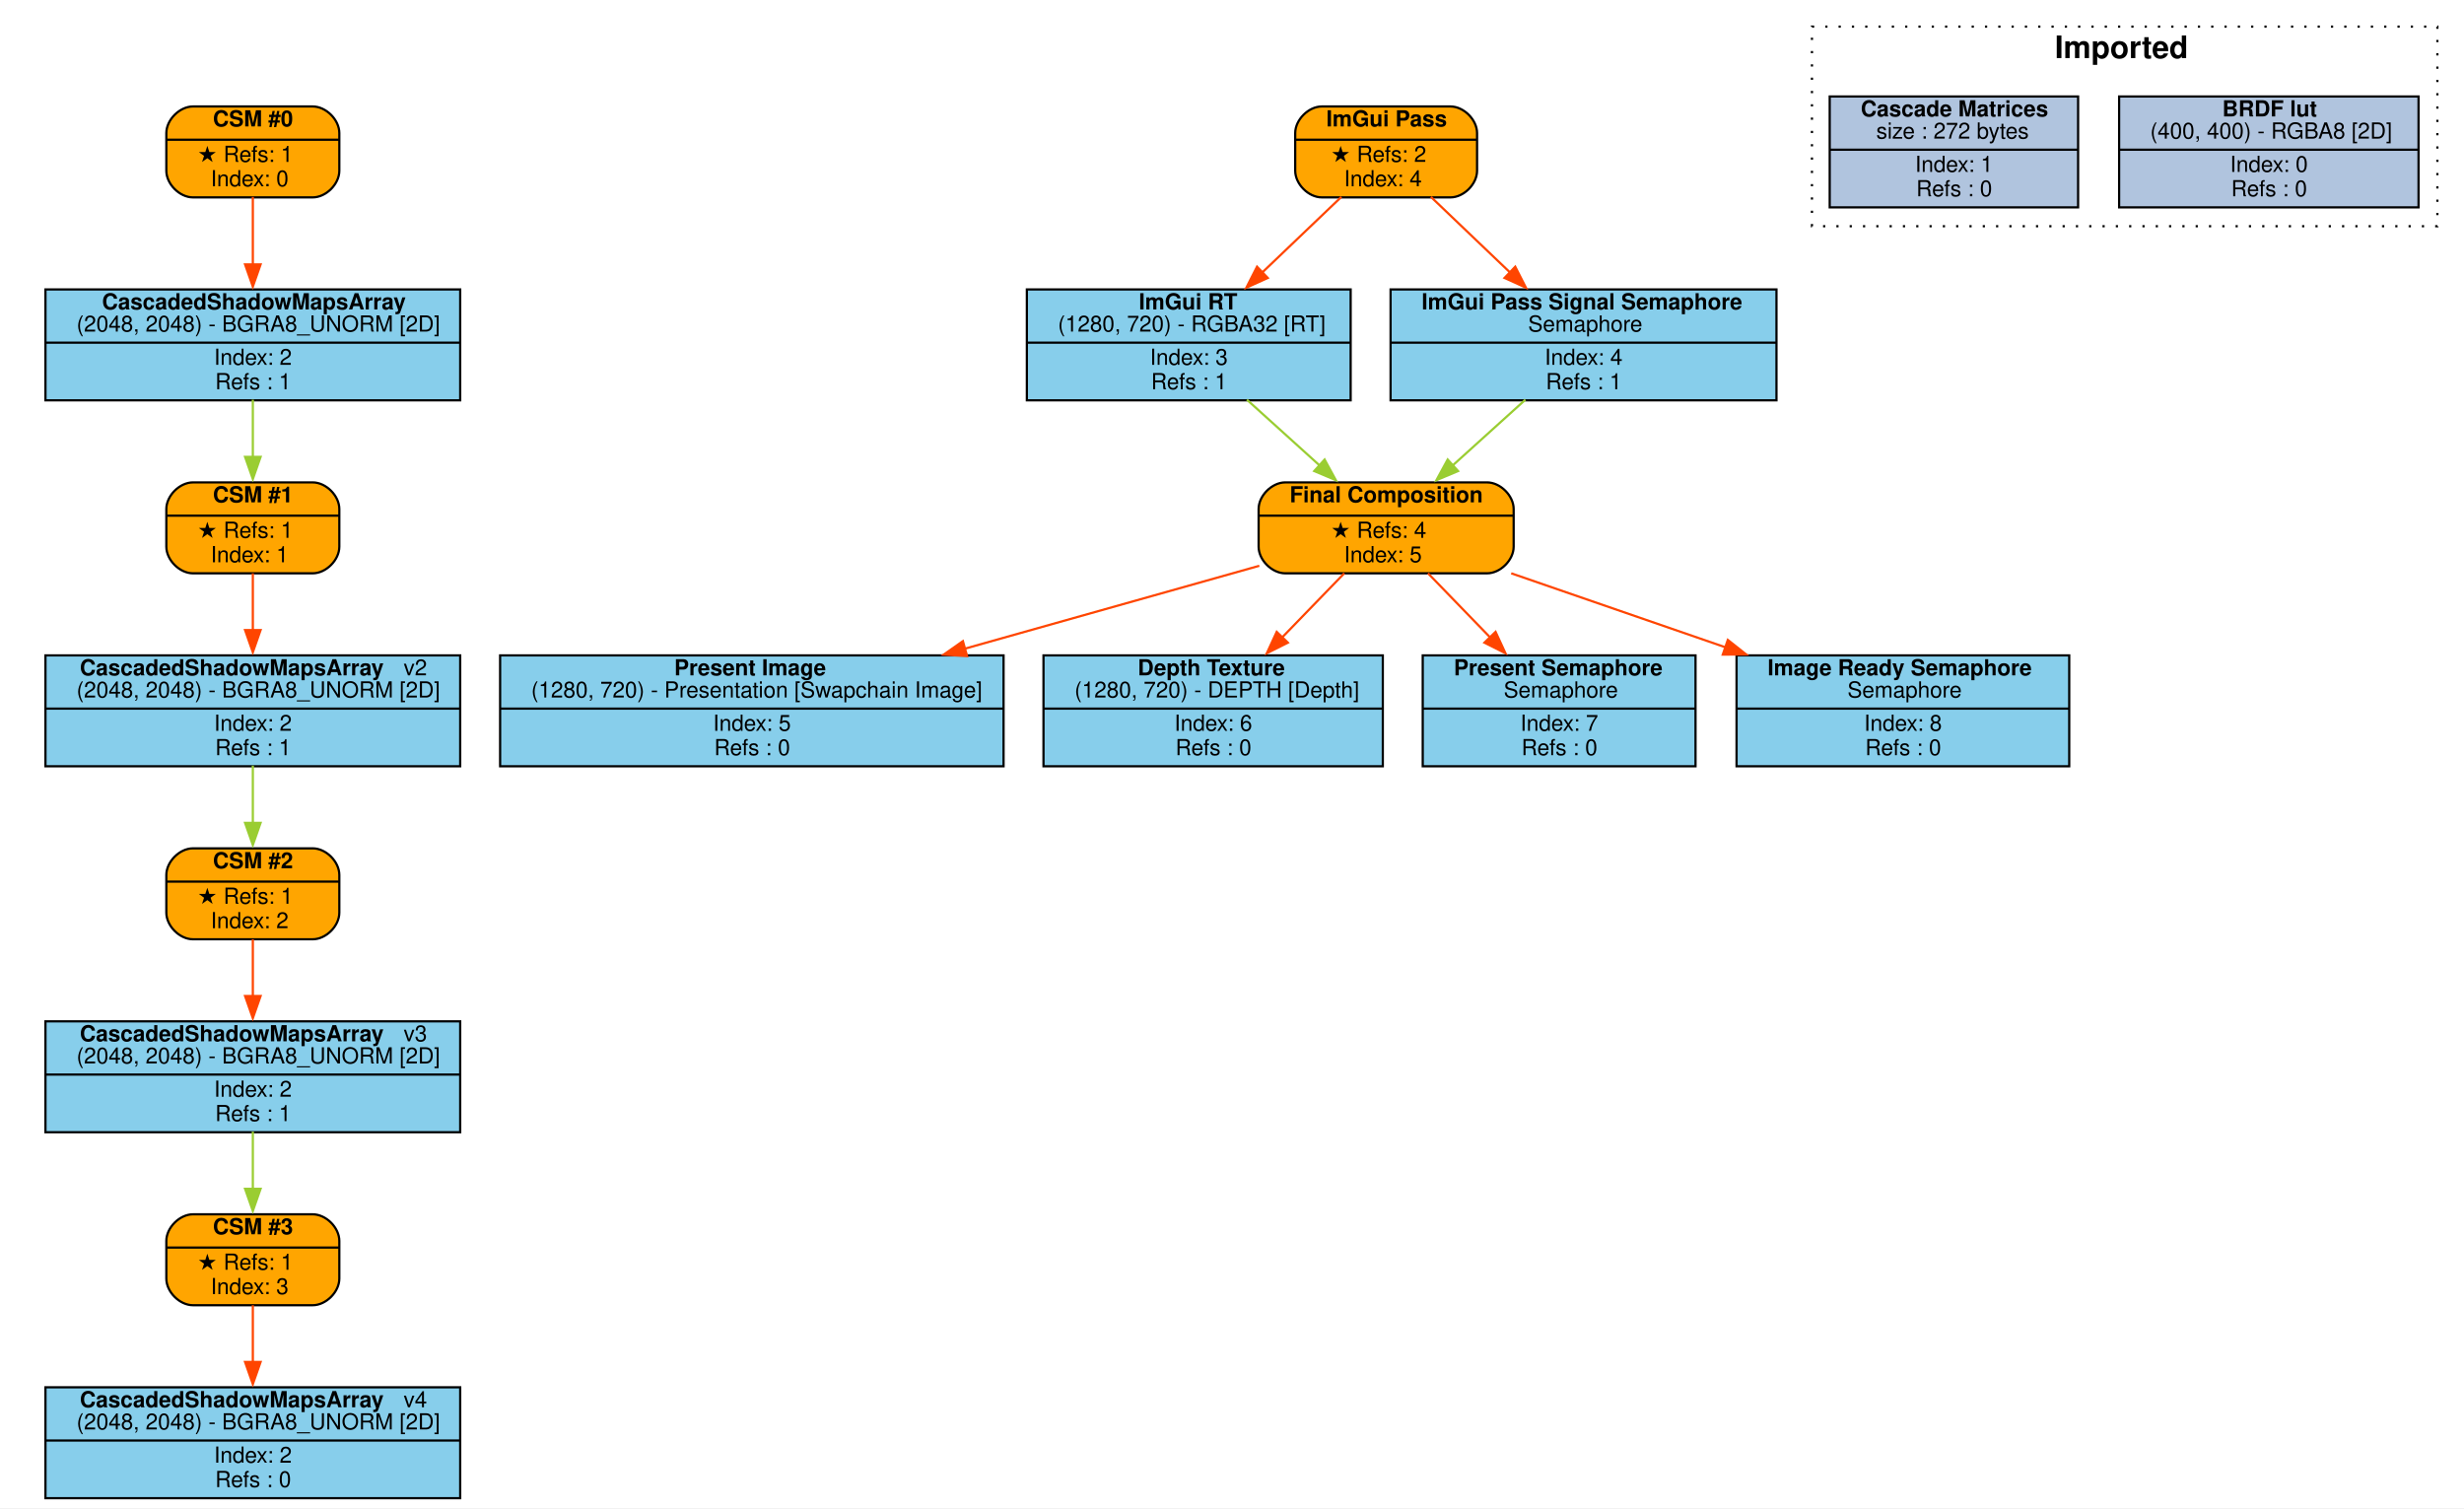
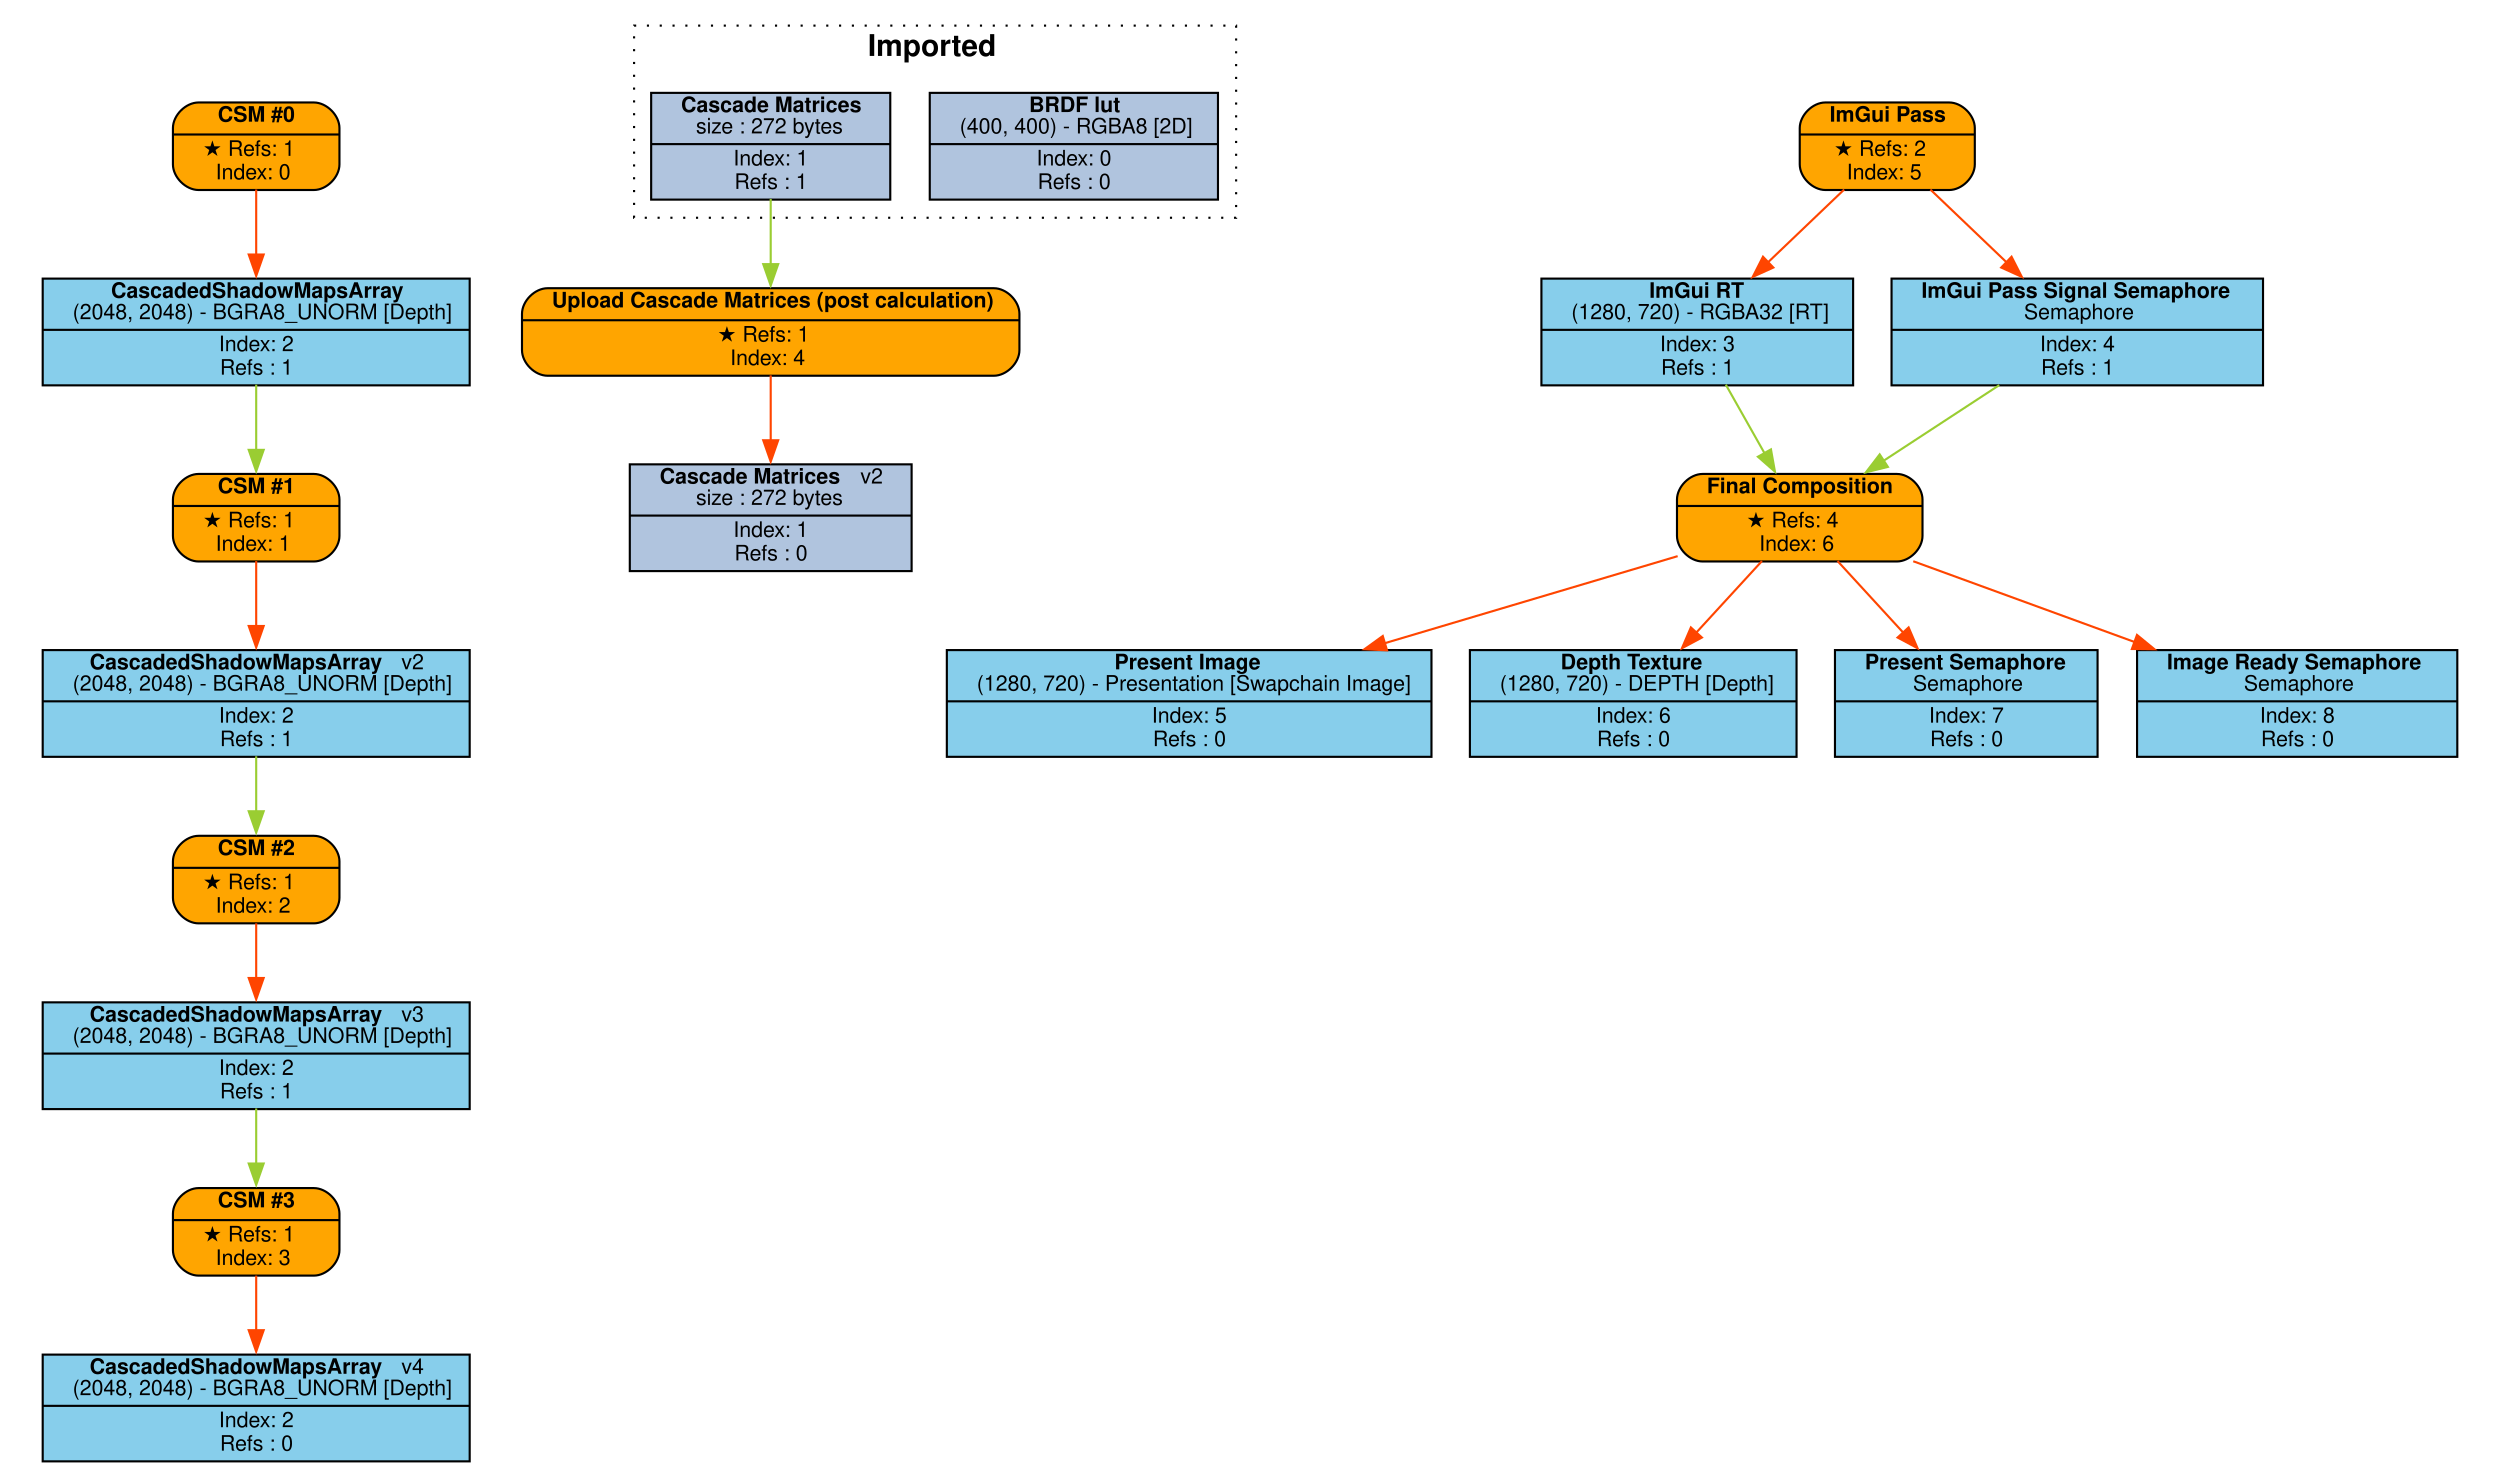
- <svg xmlns="http://www.w3.org/2000/svg" width="1111pt" height="680pt" viewBox="0.00 0.00 1111.00 680.00">
-   <g id="graph0" class="graph" transform="scale(1 1) rotate(0) translate(4 676)">
-     <polygon fill="white" stroke="none" points="-4,4 -4,-676 1107,-676 1107,4 -4,4" />
-     <g id="clust19" class="cluster">
- </g>
-     <g id="clust20" class="cluster">
- </g>
+ <svg xmlns="http://www.w3.org/2000/svg" width="1171pt" height="689pt" viewBox="0.00 0.00 1171.00 689.00">
+   <g id="graph0" class="graph" transform="scale(1 1) rotate(0) translate(4 685)">
+     <polygon fill="white" stroke="none" points="-4,4 -4,-685 1167,-685 1167,4 -4,4" />
    <g id="clust21" class="cluster">
</g>
    <g id="clust22" class="cluster">
</g>
+     <g id="clust27" class="cluster">
+ </g>
+     <g id="clust26" class="cluster">
+ </g>
    <g id="clust23" class="cluster">
</g>
+     <g id="clust25" class="cluster">
+ </g>
    <g id="clust24" class="cluster">
</g>
-     <g id="clust25" class="cluster">
-       <polygon fill="none" stroke="black" stroke-dasharray="1,5" points="813,-574 813,-664 1095,-664 1095,-574 813,-574" />
-       <text text-anchor="start" x="918.5" y="-649.8" font-family="Helvetica,sans-Serif" font-size="14.00"> </text>
-       <text text-anchor="start" x="922.5" y="-649.8" font-family="Helvetica,sans-Serif" font-weight="bold" font-size="14.00">Imported</text>
-       <text text-anchor="start" x="985.5" y="-649.8" font-family="Helvetica,sans-Serif" font-size="14.00"> </text>
+     <g id="clust28" class="cluster">
+       <polygon fill="none" stroke="black" stroke-dasharray="1,5" points="293,-583 293,-673 575,-673 575,-583 293,-583" />
+       <text text-anchor="start" x="398.5" y="-658.8" font-family="Helvetica,sans-Serif" font-size="14.00"> </text>
+       <text text-anchor="start" x="402.5" y="-658.8" font-family="Helvetica,sans-Serif" font-weight="bold" font-size="14.00">Imported</text>
+       <text text-anchor="start" x="465.5" y="-658.8" font-family="Helvetica,sans-Serif" font-size="14.00"> </text>
    </g>
    <g id="node1" class="node">
-       <path fill="orange" stroke="black" d="M83,-587C83,-587 137,-587 137,-587 143,-587 149,-593 149,-599 149,-599 149,-616 149,-616 149,-622 143,-628 137,-628 137,-628 83,-628 83,-628 77,-628 71,-622 71,-616 71,-616 71,-599 71,-599 71,-593 77,-587 83,-587" />
-       <text text-anchor="start" x="92" y="-619" font-family="Helvetica,sans-Serif" font-weight="bold" font-size="10.00">CSM #0</text>
-       <polyline fill="none" stroke="black" points="71,-613 149,-613" />
-       <text text-anchor="start" x="85" y="-603" font-family="Helvetica,sans-Serif" font-size="10.00">★ Refs: 1</text>
-       <text text-anchor="start" x="91" y="-592" font-family="Helvetica,sans-Serif" font-size="10.00"> Index: 0</text>
+       <path fill="orange" stroke="black" d="M89,-596C89,-596 143,-596 143,-596 149,-596 155,-602 155,-608 155,-608 155,-625 155,-625 155,-631 149,-637 143,-637 143,-637 89,-637 89,-637 83,-637 77,-631 77,-625 77,-625 77,-608 77,-608 77,-602 83,-596 89,-596" />
+       <text text-anchor="start" x="98" y="-628" font-family="Helvetica,sans-Serif" font-weight="bold" font-size="10.00">CSM #0</text>
+       <polyline fill="none" stroke="black" points="77,-622 155,-622" />
+       <text text-anchor="start" x="91" y="-612" font-family="Helvetica,sans-Serif" font-size="10.00">★ Refs: 1</text>
+       <text text-anchor="start" x="97" y="-601" font-family="Helvetica,sans-Serif" font-size="10.00"> Index: 0</text>
+     </g>
+     <g id="node10" class="node">
+       <polygon fill="skyblue" stroke="black" points="16,-504.5 16,-554.5 216,-554.5 216,-504.5 16,-504.5" />
+       <text text-anchor="start" x="48" y="-545.5" font-family="Helvetica,sans-Serif" font-weight="bold" font-size="10.00">CascadedShadowMapsArray</text>
+       <text text-anchor="start" x="30" y="-535.5" font-family="Helvetica,sans-Serif" font-size="10.00">(2048, 2048) - BGRA8_UNORM [Depth]</text>
+       <polyline fill="none" stroke="black" points="16,-530.5 216,-530.5" />
+       <text text-anchor="start" x="98.5" y="-520.5" font-family="Helvetica,sans-Serif" font-size="10.00">Index: 2</text>
+       <text text-anchor="start" x="99" y="-509.5" font-family="Helvetica,sans-Serif" font-size="10.00">Refs : 1</text>
+     </g>
+     <g id="edge1" class="edge">
+       <path fill="none" stroke="orangered" d="M116,-596.21C116,-587.17 116,-576.11 116,-565.66" />
+       <polygon fill="orangered" stroke="orangered" points="119.5,-565.78 116,-555.78 112.5,-565.78 119.5,-565.78" />
+     </g>
+     <g id="node2" class="node">
+       <path fill="orange" stroke="black" d="M89,-422C89,-422 143,-422 143,-422 149,-422 155,-428 155,-434 155,-434 155,-451 155,-451 155,-457 149,-463 143,-463 143,-463 89,-463 89,-463 83,-463 77,-457 77,-451 77,-451 77,-434 77,-434 77,-428 83,-422 89,-422" />
+       <text text-anchor="start" x="98" y="-454" font-family="Helvetica,sans-Serif" font-weight="bold" font-size="10.00">CSM #1</text>
+       <polyline fill="none" stroke="black" points="77,-448 155,-448" />
+       <text text-anchor="start" x="91" y="-438" font-family="Helvetica,sans-Serif" font-size="10.00">★ Refs: 1</text>
+       <text text-anchor="start" x="97" y="-427" font-family="Helvetica,sans-Serif" font-size="10.00"> Index: 1</text>
+     </g>
+     <g id="node11" class="node">
+       <polygon fill="skyblue" stroke="black" points="16,-330.5 16,-380.5 216,-380.5 216,-330.5 16,-330.5" />
+       <text text-anchor="start" x="38" y="-371.5" font-family="Helvetica,sans-Serif" font-weight="bold" font-size="10.00">CascadedShadowMapsArray</text>
+       <text text-anchor="start" x="174" y="-371.5" font-family="Helvetica,sans-Serif" font-size="10.00">   </text>
+       <text text-anchor="start" x="184" y="-371.5" font-family="Helvetica,sans-Serif" font-size="10.00">v2</text>
+       <text text-anchor="start" x="30" y="-361.5" font-family="Helvetica,sans-Serif" font-size="10.00">(2048, 2048) - BGRA8_UNORM [Depth]</text>
+       <polyline fill="none" stroke="black" points="16,-356.5 216,-356.5" />
+       <text text-anchor="start" x="98.5" y="-346.5" font-family="Helvetica,sans-Serif" font-size="10.00">Index: 2</text>
+       <text text-anchor="start" x="99" y="-335.5" font-family="Helvetica,sans-Serif" font-size="10.00">Refs : 1</text>
+     </g>
+     <g id="edge2" class="edge">
+       <path fill="none" stroke="orangered" d="M116,-422.21C116,-413.17 116,-402.11 116,-391.66" />
+       <polygon fill="orangered" stroke="orangered" points="119.5,-391.78 116,-381.78 112.5,-391.78 119.5,-391.78" />
+     </g>
+     <g id="node3" class="node">
+       <path fill="orange" stroke="black" d="M89,-252.5C89,-252.5 143,-252.5 143,-252.5 149,-252.5 155,-258.5 155,-264.5 155,-264.5 155,-281.5 155,-281.5 155,-287.5 149,-293.5 143,-293.5 143,-293.5 89,-293.5 89,-293.5 83,-293.5 77,-287.5 77,-281.5 77,-281.5 77,-264.5 77,-264.5 77,-258.5 83,-252.5 89,-252.5" />
+       <text text-anchor="start" x="98" y="-284.5" font-family="Helvetica,sans-Serif" font-weight="bold" font-size="10.00">CSM #2</text>
+       <polyline fill="none" stroke="black" points="77,-278.5 155,-278.5" />
+       <text text-anchor="start" x="91" y="-268.5" font-family="Helvetica,sans-Serif" font-size="10.00">★ Refs: 1</text>
+       <text text-anchor="start" x="97" y="-257.5" font-family="Helvetica,sans-Serif" font-size="10.00"> Index: 2</text>
+     </g>
+     <g id="node12" class="node">
+       <polygon fill="skyblue" stroke="black" points="16,-165.5 16,-215.5 216,-215.5 216,-165.5 16,-165.5" />
+       <text text-anchor="start" x="38" y="-206.5" font-family="Helvetica,sans-Serif" font-weight="bold" font-size="10.00">CascadedShadowMapsArray</text>
+       <text text-anchor="start" x="174" y="-206.5" font-family="Helvetica,sans-Serif" font-size="10.00">   </text>
+       <text text-anchor="start" x="184" y="-206.5" font-family="Helvetica,sans-Serif" font-size="10.00">v3</text>
+       <text text-anchor="start" x="30" y="-196.5" font-family="Helvetica,sans-Serif" font-size="10.00">(2048, 2048) - BGRA8_UNORM [Depth]</text>
+       <polyline fill="none" stroke="black" points="16,-191.5 216,-191.5" />
+       <text text-anchor="start" x="98.5" y="-181.5" font-family="Helvetica,sans-Serif" font-size="10.00">Index: 2</text>
+       <text text-anchor="start" x="99" y="-170.5" font-family="Helvetica,sans-Serif" font-size="10.00">Refs : 1</text>
+     </g>
+     <g id="edge3" class="edge">
+       <path fill="none" stroke="orangered" d="M116,-252.51C116,-244.75 116,-235.56 116,-226.71" />
+       <polygon fill="orangered" stroke="orangered" points="119.5,-226.92 116,-216.92 112.5,-226.92 119.5,-226.92" />
+     </g>
+     <g id="node4" class="node">
+       <path fill="orange" stroke="black" d="M89,-87.5C89,-87.5 143,-87.5 143,-87.5 149,-87.5 155,-93.5 155,-99.5 155,-99.5 155,-116.5 155,-116.5 155,-122.5 149,-128.5 143,-128.5 143,-128.5 89,-128.5 89,-128.5 83,-128.5 77,-122.5 77,-116.5 77,-116.5 77,-99.5 77,-99.5 77,-93.5 83,-87.5 89,-87.5" />
+       <text text-anchor="start" x="98" y="-119.5" font-family="Helvetica,sans-Serif" font-weight="bold" font-size="10.00">CSM #3</text>
+       <polyline fill="none" stroke="black" points="77,-113.5 155,-113.5" />
+       <text text-anchor="start" x="91" y="-103.5" font-family="Helvetica,sans-Serif" font-size="10.00">★ Refs: 1</text>
+       <text text-anchor="start" x="97" y="-92.5" font-family="Helvetica,sans-Serif" font-size="10.00"> Index: 3</text>
+     </g>
+     <g id="node13" class="node">
+       <polygon fill="skyblue" stroke="black" points="16,-0.5 16,-50.5 216,-50.5 216,-0.5 16,-0.5" />
+       <text text-anchor="start" x="38" y="-41.5" font-family="Helvetica,sans-Serif" font-weight="bold" font-size="10.00">CascadedShadowMapsArray</text>
+       <text text-anchor="start" x="174" y="-41.5" font-family="Helvetica,sans-Serif" font-size="10.00">   </text>
+       <text text-anchor="start" x="184" y="-41.5" font-family="Helvetica,sans-Serif" font-size="10.00">v4</text>
+       <text text-anchor="start" x="30" y="-31.5" font-family="Helvetica,sans-Serif" font-size="10.00">(2048, 2048) - BGRA8_UNORM [Depth]</text>
+       <polyline fill="none" stroke="black" points="16,-26.5 216,-26.5" />
+       <text text-anchor="start" x="98.5" y="-16.5" font-family="Helvetica,sans-Serif" font-size="10.00">Index: 2</text>
+       <text text-anchor="start" x="99" y="-5.5" font-family="Helvetica,sans-Serif" font-size="10.00">Refs : 0</text>
+     </g>
+     <g id="edge4" class="edge">
+       <path fill="none" stroke="orangered" d="M116,-87.51C116,-79.75 116,-70.56 116,-61.71" />
+       <polygon fill="orangered" stroke="orangered" points="119.5,-61.92 116,-51.92 112.5,-61.92 119.5,-61.92" />
+     </g>
+     <g id="node5" class="node">
+       <path fill="orange" stroke="black" d="M252.5,-509C252.5,-509 461.5,-509 461.5,-509 467.5,-509 473.5,-515 473.5,-521 473.5,-521 473.5,-538 473.5,-538 473.5,-544 467.5,-550 461.5,-550 461.5,-550 252.5,-550 252.5,-550 246.5,-550 240.5,-544 240.5,-538 240.5,-538 240.5,-521 240.5,-521 240.5,-515 246.5,-509 252.5,-509" />
+       <text text-anchor="start" x="254.5" y="-541" font-family="Helvetica,sans-Serif" font-weight="bold" font-size="10.00">Upload Cascade Matrices (post calculation)</text>
+       <polyline fill="none" stroke="black" points="240.5,-535 473.5,-535" />
+       <text text-anchor="start" x="332" y="-525" font-family="Helvetica,sans-Serif" font-size="10.00">★ Refs: 1</text>
+       <text text-anchor="start" x="338" y="-514" font-family="Helvetica,sans-Serif" font-size="10.00"> Index: 4</text>
+     </g>
+     <g id="node14" class="node">
+       <polygon fill="lightsteelblue" stroke="black" points="291,-417.5 291,-467.5 423,-467.5 423,-417.5 291,-417.5" />
+       <text text-anchor="start" x="305" y="-458.5" font-family="Helvetica,sans-Serif" font-weight="bold" font-size="10.00">Cascade Matrices</text>
+       <text text-anchor="start" x="389" y="-458.5" font-family="Helvetica,sans-Serif" font-size="10.00">   </text>
+       <text text-anchor="start" x="399" y="-458.5" font-family="Helvetica,sans-Serif" font-size="10.00">v2</text>
+       <text text-anchor="start" x="322" y="-448.5" font-family="Helvetica,sans-Serif" font-size="10.00">size : 272 bytes</text>
+       <polyline fill="none" stroke="black" points="291,-443.5 423,-443.5" />
+       <text text-anchor="start" x="339.5" y="-433.5" font-family="Helvetica,sans-Serif" font-size="10.00">Index: 1</text>
+       <text text-anchor="start" x="340" y="-422.5" font-family="Helvetica,sans-Serif" font-size="10.00">Refs : 0</text>
+     </g>
+     <g id="edge5" class="edge">
+       <path fill="none" stroke="orangered" d="M357,-509.21C357,-500.17 357,-489.11 357,-478.66" />
+       <polygon fill="orangered" stroke="orangered" points="360.5,-478.78 357,-468.78 353.5,-478.78 360.5,-478.78" />
+     </g>
+     <g id="node6" class="node">
+       <path fill="orange" stroke="black" d="M851,-596C851,-596 909,-596 909,-596 915,-596 921,-602 921,-608 921,-608 921,-625 921,-625 921,-631 915,-637 909,-637 909,-637 851,-637 851,-637 845,-637 839,-631 839,-625 839,-625 839,-608 839,-608 839,-602 845,-596 851,-596" />
+       <text text-anchor="start" x="853" y="-628" font-family="Helvetica,sans-Serif" font-weight="bold" font-size="10.00">ImGui Pass</text>
+       <polyline fill="none" stroke="black" points="839,-622 921,-622" />
+       <text text-anchor="start" x="855" y="-612" font-family="Helvetica,sans-Serif" font-size="10.00">★ Refs: 2</text>
+       <text text-anchor="start" x="861" y="-601" font-family="Helvetica,sans-Serif" font-size="10.00"> Index: 5</text>
+     </g>
+     <g id="node15" class="node">
+       <polygon fill="skyblue" stroke="black" points="718,-504.5 718,-554.5 864,-554.5 864,-504.5 718,-504.5" />
+       <text text-anchor="start" x="768.5" y="-545.5" font-family="Helvetica,sans-Serif" font-weight="bold" font-size="10.00">ImGui RT</text>
+       <text text-anchor="start" x="732" y="-535.5" font-family="Helvetica,sans-Serif" font-size="10.00">(1280, 720) - RGBA32 [RT]</text>
+       <polyline fill="none" stroke="black" points="718,-530.5 864,-530.5" />
+       <text text-anchor="start" x="773.5" y="-520.5" font-family="Helvetica,sans-Serif" font-size="10.00">Index: 3</text>
+       <text text-anchor="start" x="774" y="-509.5" font-family="Helvetica,sans-Serif" font-size="10.00">Refs : 1</text>
+     </g>
+     <g id="edge6" class="edge">
+       <path fill="none" stroke="orangered" d="M859.8,-596.21C849.22,-586.1 835.99,-573.47 823.97,-561.98" />
+       <polygon fill="orangered" stroke="orangered" points="826.63,-559.68 816.98,-555.31 821.79,-564.75 826.63,-559.68" />
+     </g>
+     <g id="node16" class="node">
+       <polygon fill="skyblue" stroke="black" points="882,-504.5 882,-554.5 1056,-554.5 1056,-504.5 882,-504.5" />
+       <text text-anchor="start" x="896" y="-545.5" font-family="Helvetica,sans-Serif" font-weight="bold" font-size="10.00">ImGui Pass Signal Semaphore</text>
+       <text text-anchor="start" x="944" y="-535.5" font-family="Helvetica,sans-Serif" font-size="10.00">Semaphore</text>
+       <polyline fill="none" stroke="black" points="882,-530.5 1056,-530.5" />
+       <text text-anchor="start" x="951.5" y="-520.5" font-family="Helvetica,sans-Serif" font-size="10.00">Index: 4</text>
+       <text text-anchor="start" x="952" y="-509.5" font-family="Helvetica,sans-Serif" font-size="10.00">Refs : 1</text>
+     </g>
+     <g id="edge7" class="edge">
+       <path fill="none" stroke="orangered" d="M900.2,-596.21C910.78,-586.1 924.01,-573.47 936.03,-561.98" />
+       <polygon fill="orangered" stroke="orangered" points="938.21,-564.75 943.02,-555.31 933.37,-559.68 938.21,-564.75" />
+     </g>
+     <g id="node7" class="node">
+       <path fill="orange" stroke="black" d="M793.5,-422C793.5,-422 884.5,-422 884.5,-422 890.5,-422 896.5,-428 896.5,-434 896.5,-434 896.5,-451 896.5,-451 896.5,-457 890.5,-463 884.5,-463 884.5,-463 793.5,-463 793.5,-463 787.5,-463 781.5,-457 781.5,-451 781.5,-451 781.5,-434 781.5,-434 781.5,-428 787.5,-422 793.5,-422" />
+       <text text-anchor="start" x="795.5" y="-454" font-family="Helvetica,sans-Serif" font-weight="bold" font-size="10.00">Final Composition</text>
+       <polyline fill="none" stroke="black" points="781.5,-448 896.5,-448" />
+       <text text-anchor="start" x="814" y="-438" font-family="Helvetica,sans-Serif" font-size="10.00">★ Refs: 4</text>
+       <text text-anchor="start" x="820" y="-427" font-family="Helvetica,sans-Serif" font-size="10.00"> Index: 6</text>
+     </g>
+     <g id="node17" class="node">
+       <polygon fill="skyblue" stroke="black" points="439.5,-330.5 439.5,-380.5 666.5,-380.5 666.5,-330.5 439.5,-330.5" />
+       <text text-anchor="start" x="518" y="-371.5" font-family="Helvetica,sans-Serif" font-weight="bold" font-size="10.00">Present Image</text>
+       <text text-anchor="start" x="453.5" y="-361.5" font-family="Helvetica,sans-Serif" font-size="10.00">(1280, 720) - Presentation [Swapchain Image]</text>
+       <polyline fill="none" stroke="black" points="439.5,-356.5 666.5,-356.5" />
+       <text text-anchor="start" x="535.5" y="-346.5" font-family="Helvetica,sans-Serif" font-size="10.00">Index: 5</text>
+       <text text-anchor="start" x="536" y="-335.5" font-family="Helvetica,sans-Serif" font-size="10.00">Refs : 0</text>
+     </g>
+     <g id="edge8" class="edge">
+       <path fill="none" stroke="orangered" d="M781.81,-424.5C742.58,-412.84 689.68,-397.12 644.62,-383.73" />
+       <polygon fill="orangered" stroke="orangered" points="645.68,-380.39 635.1,-380.9 643.69,-387.1 645.68,-380.39" />
+     </g>
+     <g id="node18" class="node">
+       <polygon fill="skyblue" stroke="black" points="684.5,-330.5 684.5,-380.5 837.5,-380.5 837.5,-330.5 684.5,-330.5" />
+       <text text-anchor="start" x="727" y="-371.5" font-family="Helvetica,sans-Serif" font-weight="bold" font-size="10.00">Depth Texture</text>
+       <text text-anchor="start" x="698.5" y="-361.5" font-family="Helvetica,sans-Serif" font-size="10.00">(1280, 720) - DEPTH [Depth]</text>
+       <polyline fill="none" stroke="black" points="684.5,-356.5 837.5,-356.5" />
+       <text text-anchor="start" x="743.5" y="-346.5" font-family="Helvetica,sans-Serif" font-size="10.00">Index: 6</text>
+       <text text-anchor="start" x="744" y="-335.5" font-family="Helvetica,sans-Serif" font-size="10.00">Refs : 0</text>
+     </g>
+     <g id="edge9" class="edge">
+       <path fill="none" stroke="orangered" d="M821.3,-422.21C812.2,-412.3 800.87,-399.95 790.5,-388.65" />
+       <polygon fill="orangered" stroke="orangered" points="793.17,-386.38 783.83,-381.38 788.01,-391.11 793.17,-386.38" />
+     </g>
+     <g id="node19" class="node">
+       <polygon fill="skyblue" stroke="black" points="855.5,-330.5 855.5,-380.5 978.5,-380.5 978.5,-330.5 855.5,-330.5" />
+       <text text-anchor="start" x="869.5" y="-371.5" font-family="Helvetica,sans-Serif" font-weight="bold" font-size="10.00">Present Semaphore</text>
+       <text text-anchor="start" x="892" y="-361.5" font-family="Helvetica,sans-Serif" font-size="10.00">Semaphore</text>
+       <polyline fill="none" stroke="black" points="855.5,-356.5 978.5,-356.5" />
+       <text text-anchor="start" x="899.5" y="-346.5" font-family="Helvetica,sans-Serif" font-size="10.00">Index: 7</text>
+       <text text-anchor="start" x="900" y="-335.5" font-family="Helvetica,sans-Serif" font-size="10.00">Refs : 0</text>
+     </g>
+     <g id="edge10" class="edge">
+       <path fill="none" stroke="orangered" d="M856.7,-422.21C865.8,-412.3 877.13,-399.95 887.5,-388.65" />
+       <polygon fill="orangered" stroke="orangered" points="889.99,-391.11 894.17,-381.38 884.83,-386.38 889.99,-391.11" />
+     </g>
+     <g id="node20" class="node">
+       <polygon fill="skyblue" stroke="black" points="997,-330.5 997,-380.5 1147,-380.5 1147,-330.5 997,-330.5" />
+       <text text-anchor="start" x="1011" y="-371.5" font-family="Helvetica,sans-Serif" font-weight="bold" font-size="10.00">Image Ready Semaphore</text>
+       <text text-anchor="start" x="1047" y="-361.5" font-family="Helvetica,sans-Serif" font-size="10.00">Semaphore</text>
+       <polyline fill="none" stroke="black" points="997,-356.5 1147,-356.5" />
+       <text text-anchor="start" x="1054.5" y="-346.5" font-family="Helvetica,sans-Serif" font-size="10.00">Index: 8</text>
+       <text text-anchor="start" x="1055" y="-335.5" font-family="Helvetica,sans-Serif" font-size="10.00">Refs : 0</text>
+     </g>
+     <g id="edge11" class="edge">
+       <path fill="none" stroke="orangered" d="M892.16,-422.11C922.83,-410.92 961.9,-396.67 995.78,-384.3" />
+       <polygon fill="orangered" stroke="orangered" points="996.97,-387.6 1005.17,-380.88 994.57,-381.02 996.97,-387.6" />
+     </g>
+     <g id="node8" class="node">
+       <polygon fill="lightsteelblue" stroke="black" points="431.5,-591.5 431.5,-641.5 566.5,-641.5 566.5,-591.5 431.5,-591.5" />
+       <text text-anchor="start" x="478" y="-632.5" font-family="Helvetica,sans-Serif" font-weight="bold" font-size="10.00">BRDF lut</text>
+       <text text-anchor="start" x="445.5" y="-622.5" font-family="Helvetica,sans-Serif" font-size="10.00">(400, 400) - RGBA8 [2D]</text>
+       <polyline fill="none" stroke="black" points="431.5,-617.5 566.5,-617.5" />
+       <text text-anchor="start" x="481.5" y="-607.5" font-family="Helvetica,sans-Serif" font-size="10.00">Index: 0</text>
+       <text text-anchor="start" x="482" y="-596.5" font-family="Helvetica,sans-Serif" font-size="10.00">Refs : 0</text>
    </g>
    <g id="node9" class="node">
-       <polygon fill="skyblue" stroke="black" points="16.5,-495.5 16.5,-545.5 203.5,-545.5 203.5,-495.5 16.5,-495.5" />
-       <text text-anchor="start" x="42" y="-536.5" font-family="Helvetica,sans-Serif" font-weight="bold" font-size="10.00">CascadedShadowMapsArray</text>
-       <text text-anchor="start" x="30.5" y="-526.5" font-family="Helvetica,sans-Serif" font-size="10.00">(2048, 2048) - BGRA8_UNORM [2D]</text>
-       <polyline fill="none" stroke="black" points="16.5,-521.5 203.5,-521.5" />
-       <text text-anchor="start" x="92.5" y="-511.5" font-family="Helvetica,sans-Serif" font-size="10.00">Index: 2</text>
-       <text text-anchor="start" x="93" y="-500.5" font-family="Helvetica,sans-Serif" font-size="10.00">Refs : 1</text>
-     </g>
-     <g id="edge1" class="edge">
-       <path fill="none" stroke="orangered" d="M110,-587.21C110,-578.17 110,-567.11 110,-556.66" />
-       <polygon fill="orangered" stroke="orangered" points="113.5,-556.78 110,-546.78 106.5,-556.78 113.5,-556.78" />
-     </g>
-     <g id="node2" class="node">
-       <path fill="orange" stroke="black" d="M83,-417.5C83,-417.5 137,-417.5 137,-417.5 143,-417.5 149,-423.5 149,-429.5 149,-429.5 149,-446.5 149,-446.5 149,-452.5 143,-458.5 137,-458.5 137,-458.5 83,-458.5 83,-458.5 77,-458.5 71,-452.5 71,-446.5 71,-446.5 71,-429.5 71,-429.5 71,-423.5 77,-417.5 83,-417.5" />
-       <text text-anchor="start" x="92" y="-449.5" font-family="Helvetica,sans-Serif" font-weight="bold" font-size="10.00">CSM #1</text>
-       <polyline fill="none" stroke="black" points="71,-443.5 149,-443.5" />
-       <text text-anchor="start" x="85" y="-433.5" font-family="Helvetica,sans-Serif" font-size="10.00">★ Refs: 1</text>
-       <text text-anchor="start" x="91" y="-422.5" font-family="Helvetica,sans-Serif" font-size="10.00"> Index: 1</text>
-     </g>
-     <g id="node10" class="node">
-       <polygon fill="skyblue" stroke="black" points="16.5,-330.5 16.5,-380.5 203.5,-380.5 203.5,-330.5 16.5,-330.5" />
-       <text text-anchor="start" x="32" y="-371.5" font-family="Helvetica,sans-Serif" font-weight="bold" font-size="10.00">CascadedShadowMapsArray</text>
-       <text text-anchor="start" x="168" y="-371.5" font-family="Helvetica,sans-Serif" font-size="10.00">   </text>
-       <text text-anchor="start" x="178" y="-371.5" font-family="Helvetica,sans-Serif" font-size="10.00">v2</text>
-       <text text-anchor="start" x="30.5" y="-361.5" font-family="Helvetica,sans-Serif" font-size="10.00">(2048, 2048) - BGRA8_UNORM [2D]</text>
-       <polyline fill="none" stroke="black" points="16.5,-356.5 203.5,-356.5" />
-       <text text-anchor="start" x="92.5" y="-346.5" font-family="Helvetica,sans-Serif" font-size="10.00">Index: 2</text>
-       <text text-anchor="start" x="93" y="-335.5" font-family="Helvetica,sans-Serif" font-size="10.00">Refs : 1</text>
-     </g>
-     <g id="edge2" class="edge">
-       <path fill="none" stroke="orangered" d="M110,-417.51C110,-409.75 110,-400.56 110,-391.71" />
-       <polygon fill="orangered" stroke="orangered" points="113.5,-391.92 110,-381.92 106.5,-391.92 113.5,-391.92" />
-     </g>
-     <g id="node3" class="node">
-       <path fill="orange" stroke="black" d="M83,-252.5C83,-252.5 137,-252.5 137,-252.5 143,-252.5 149,-258.5 149,-264.5 149,-264.5 149,-281.5 149,-281.5 149,-287.5 143,-293.5 137,-293.5 137,-293.5 83,-293.5 83,-293.5 77,-293.5 71,-287.5 71,-281.5 71,-281.5 71,-264.5 71,-264.5 71,-258.5 77,-252.5 83,-252.5" />
-       <text text-anchor="start" x="92" y="-284.5" font-family="Helvetica,sans-Serif" font-weight="bold" font-size="10.00">CSM #2</text>
-       <polyline fill="none" stroke="black" points="71,-278.5 149,-278.5" />
-       <text text-anchor="start" x="85" y="-268.5" font-family="Helvetica,sans-Serif" font-size="10.00">★ Refs: 1</text>
-       <text text-anchor="start" x="91" y="-257.5" font-family="Helvetica,sans-Serif" font-size="10.00"> Index: 2</text>
-     </g>
-     <g id="node11" class="node">
-       <polygon fill="skyblue" stroke="black" points="16.5,-165.5 16.5,-215.5 203.5,-215.5 203.5,-165.5 16.5,-165.5" />
-       <text text-anchor="start" x="32" y="-206.5" font-family="Helvetica,sans-Serif" font-weight="bold" font-size="10.00">CascadedShadowMapsArray</text>
-       <text text-anchor="start" x="168" y="-206.5" font-family="Helvetica,sans-Serif" font-size="10.00">   </text>
-       <text text-anchor="start" x="178" y="-206.5" font-family="Helvetica,sans-Serif" font-size="10.00">v3</text>
-       <text text-anchor="start" x="30.5" y="-196.5" font-family="Helvetica,sans-Serif" font-size="10.00">(2048, 2048) - BGRA8_UNORM [2D]</text>
-       <polyline fill="none" stroke="black" points="16.5,-191.5 203.5,-191.5" />
-       <text text-anchor="start" x="92.5" y="-181.5" font-family="Helvetica,sans-Serif" font-size="10.00">Index: 2</text>
-       <text text-anchor="start" x="93" y="-170.5" font-family="Helvetica,sans-Serif" font-size="10.00">Refs : 1</text>
-     </g>
-     <g id="edge3" class="edge">
-       <path fill="none" stroke="orangered" d="M110,-252.51C110,-244.75 110,-235.56 110,-226.71" />
-       <polygon fill="orangered" stroke="orangered" points="113.5,-226.92 110,-216.92 106.5,-226.92 113.5,-226.92" />
-     </g>
-     <g id="node4" class="node">
-       <path fill="orange" stroke="black" d="M83,-87.5C83,-87.5 137,-87.5 137,-87.5 143,-87.5 149,-93.5 149,-99.5 149,-99.5 149,-116.5 149,-116.5 149,-122.5 143,-128.5 137,-128.5 137,-128.5 83,-128.5 83,-128.5 77,-128.5 71,-122.5 71,-116.5 71,-116.5 71,-99.5 71,-99.5 71,-93.5 77,-87.5 83,-87.5" />
-       <text text-anchor="start" x="92" y="-119.5" font-family="Helvetica,sans-Serif" font-weight="bold" font-size="10.00">CSM #3</text>
-       <polyline fill="none" stroke="black" points="71,-113.5 149,-113.5" />
-       <text text-anchor="start" x="85" y="-103.5" font-family="Helvetica,sans-Serif" font-size="10.00">★ Refs: 1</text>
-       <text text-anchor="start" x="91" y="-92.5" font-family="Helvetica,sans-Serif" font-size="10.00"> Index: 3</text>
-     </g>
-     <g id="node12" class="node">
-       <polygon fill="skyblue" stroke="black" points="16.5,-0.5 16.5,-50.5 203.5,-50.5 203.5,-0.5 16.5,-0.5" />
-       <text text-anchor="start" x="32" y="-41.5" font-family="Helvetica,sans-Serif" font-weight="bold" font-size="10.00">CascadedShadowMapsArray</text>
-       <text text-anchor="start" x="168" y="-41.5" font-family="Helvetica,sans-Serif" font-size="10.00">   </text>
-       <text text-anchor="start" x="178" y="-41.5" font-family="Helvetica,sans-Serif" font-size="10.00">v4</text>
-       <text text-anchor="start" x="30.5" y="-31.5" font-family="Helvetica,sans-Serif" font-size="10.00">(2048, 2048) - BGRA8_UNORM [2D]</text>
-       <polyline fill="none" stroke="black" points="16.5,-26.5 203.5,-26.5" />
-       <text text-anchor="start" x="92.5" y="-16.5" font-family="Helvetica,sans-Serif" font-size="10.00">Index: 2</text>
-       <text text-anchor="start" x="93" y="-5.5" font-family="Helvetica,sans-Serif" font-size="10.00">Refs : 0</text>
-     </g>
-     <g id="edge4" class="edge">
-       <path fill="none" stroke="orangered" d="M110,-87.51C110,-79.75 110,-70.56 110,-61.71" />
-       <polygon fill="orangered" stroke="orangered" points="113.5,-61.92 110,-51.92 106.5,-61.92 113.5,-61.92" />
-     </g>
-     <g id="node5" class="node">
-       <path fill="orange" stroke="black" d="M592,-587C592,-587 650,-587 650,-587 656,-587 662,-593 662,-599 662,-599 662,-616 662,-616 662,-622 656,-628 650,-628 650,-628 592,-628 592,-628 586,-628 580,-622 580,-616 580,-616 580,-599 580,-599 580,-593 586,-587 592,-587" />
-       <text text-anchor="start" x="594" y="-619" font-family="Helvetica,sans-Serif" font-weight="bold" font-size="10.00">ImGui Pass</text>
-       <polyline fill="none" stroke="black" points="580,-613 662,-613" />
-       <text text-anchor="start" x="596" y="-603" font-family="Helvetica,sans-Serif" font-size="10.00">★ Refs: 2</text>
-       <text text-anchor="start" x="602" y="-592" font-family="Helvetica,sans-Serif" font-size="10.00"> Index: 4</text>
-     </g>
-     <g id="node13" class="node">
-       <polygon fill="skyblue" stroke="black" points="459,-495.5 459,-545.5 605,-545.5 605,-495.5 459,-495.5" />
-       <text text-anchor="start" x="509.5" y="-536.5" font-family="Helvetica,sans-Serif" font-weight="bold" font-size="10.00">ImGui RT</text>
-       <text text-anchor="start" x="473" y="-526.5" font-family="Helvetica,sans-Serif" font-size="10.00">(1280, 720) - RGBA32 [RT]</text>
-       <polyline fill="none" stroke="black" points="459,-521.5 605,-521.5" />
-       <text text-anchor="start" x="514.5" y="-511.5" font-family="Helvetica,sans-Serif" font-size="10.00">Index: 3</text>
-       <text text-anchor="start" x="515" y="-500.5" font-family="Helvetica,sans-Serif" font-size="10.00">Refs : 1</text>
-     </g>
-     <g id="edge5" class="edge">
-       <path fill="none" stroke="orangered" d="M600.8,-587.21C590.22,-577.1 576.99,-564.47 564.97,-552.98" />
-       <polygon fill="orangered" stroke="orangered" points="567.63,-550.68 557.98,-546.31 562.79,-555.75 567.63,-550.68" />
-     </g>
-     <g id="node14" class="node">
-       <polygon fill="skyblue" stroke="black" points="623,-495.5 623,-545.5 797,-545.5 797,-495.5 623,-495.5" />
-       <text text-anchor="start" x="637" y="-536.5" font-family="Helvetica,sans-Serif" font-weight="bold" font-size="10.00">ImGui Pass Signal Semaphore</text>
-       <text text-anchor="start" x="685" y="-526.5" font-family="Helvetica,sans-Serif" font-size="10.00">Semaphore</text>
-       <polyline fill="none" stroke="black" points="623,-521.5 797,-521.5" />
-       <text text-anchor="start" x="692.5" y="-511.5" font-family="Helvetica,sans-Serif" font-size="10.00">Index: 4</text>
-       <text text-anchor="start" x="693" y="-500.5" font-family="Helvetica,sans-Serif" font-size="10.00">Refs : 1</text>
-     </g>
-     <g id="edge6" class="edge">
-       <path fill="none" stroke="orangered" d="M641.2,-587.21C651.78,-577.1 665.01,-564.47 677.03,-552.98" />
-       <polygon fill="orangered" stroke="orangered" points="679.21,-555.75 684.02,-546.31 674.37,-550.68 679.21,-555.75" />
-     </g>
-     <g id="node6" class="node">
-       <path fill="orange" stroke="black" d="M575.5,-417.5C575.5,-417.5 666.5,-417.5 666.5,-417.5 672.5,-417.5 678.5,-423.5 678.5,-429.5 678.5,-429.5 678.5,-446.5 678.5,-446.5 678.5,-452.5 672.5,-458.5 666.5,-458.5 666.5,-458.5 575.5,-458.5 575.5,-458.5 569.5,-458.5 563.5,-452.5 563.5,-446.5 563.5,-446.5 563.5,-429.5 563.5,-429.5 563.5,-423.5 569.5,-417.5 575.5,-417.5" />
-       <text text-anchor="start" x="577.5" y="-449.5" font-family="Helvetica,sans-Serif" font-weight="bold" font-size="10.00">Final Composition</text>
-       <polyline fill="none" stroke="black" points="563.5,-443.5 678.5,-443.5" />
-       <text text-anchor="start" x="596" y="-433.5" font-family="Helvetica,sans-Serif" font-size="10.00">★ Refs: 4</text>
-       <text text-anchor="start" x="602" y="-422.5" font-family="Helvetica,sans-Serif" font-size="10.00"> Index: 5</text>
-     </g>
-     <g id="node15" class="node">
-       <polygon fill="skyblue" stroke="black" points="221.5,-330.5 221.5,-380.5 448.5,-380.5 448.5,-330.5 221.5,-330.5" />
-       <text text-anchor="start" x="300" y="-371.5" font-family="Helvetica,sans-Serif" font-weight="bold" font-size="10.00">Present Image</text>
-       <text text-anchor="start" x="235.5" y="-361.5" font-family="Helvetica,sans-Serif" font-size="10.00">(1280, 720) - Presentation [Swapchain Image]</text>
-       <polyline fill="none" stroke="black" points="221.5,-356.5 448.5,-356.5" />
-       <text text-anchor="start" x="317.5" y="-346.5" font-family="Helvetica,sans-Serif" font-size="10.00">Index: 5</text>
-       <text text-anchor="start" x="318" y="-335.5" font-family="Helvetica,sans-Serif" font-size="10.00">Refs : 0</text>
-     </g>
-     <g id="edge7" class="edge">
-       <path fill="none" stroke="orangered" d="M563.81,-420.9C525.87,-410.22 475.13,-395.94 431.08,-383.54" />
-       <polygon fill="orangered" stroke="orangered" points="432.06,-380.18 421.49,-380.84 430.17,-386.92 432.06,-380.18" />
-     </g>
-     <g id="node16" class="node">
-       <polygon fill="skyblue" stroke="black" points="466.5,-330.5 466.5,-380.5 619.5,-380.5 619.5,-330.5 466.5,-330.5" />
-       <text text-anchor="start" x="509" y="-371.5" font-family="Helvetica,sans-Serif" font-weight="bold" font-size="10.00">Depth Texture</text>
-       <text text-anchor="start" x="480.5" y="-361.5" font-family="Helvetica,sans-Serif" font-size="10.00">(1280, 720) - DEPTH [Depth]</text>
-       <polyline fill="none" stroke="black" points="466.5,-356.5 619.5,-356.5" />
-       <text text-anchor="start" x="525.5" y="-346.5" font-family="Helvetica,sans-Serif" font-size="10.00">Index: 6</text>
-       <text text-anchor="start" x="526" y="-335.5" font-family="Helvetica,sans-Serif" font-size="10.00">Refs : 0</text>
-     </g>
-     <g id="edge8" class="edge">
-       <path fill="none" stroke="orangered" d="M602.12,-417.51C593.66,-408.79 583.47,-398.27 573.95,-388.44" />
-       <polygon fill="orangered" stroke="orangered" points="576.69,-386.24 567.22,-381.49 571.66,-391.11 576.69,-386.24" />
-     </g>
-     <g id="node17" class="node">
-       <polygon fill="skyblue" stroke="black" points="637.5,-330.5 637.5,-380.5 760.5,-380.5 760.5,-330.5 637.5,-330.5" />
-       <text text-anchor="start" x="651.5" y="-371.5" font-family="Helvetica,sans-Serif" font-weight="bold" font-size="10.00">Present Semaphore</text>
-       <text text-anchor="start" x="674" y="-361.5" font-family="Helvetica,sans-Serif" font-size="10.00">Semaphore</text>
-       <polyline fill="none" stroke="black" points="637.5,-356.5 760.5,-356.5" />
-       <text text-anchor="start" x="681.5" y="-346.5" font-family="Helvetica,sans-Serif" font-size="10.00">Index: 7</text>
-       <text text-anchor="start" x="682" y="-335.5" font-family="Helvetica,sans-Serif" font-size="10.00">Refs : 0</text>
-     </g>
-     <g id="edge9" class="edge">
-       <path fill="none" stroke="orangered" d="M639.88,-417.51C648.34,-408.79 658.53,-398.27 668.05,-388.44" />
-       <polygon fill="orangered" stroke="orangered" points="670.34,-391.11 674.78,-381.49 665.31,-386.24 670.34,-391.11" />
-     </g>
-     <g id="node18" class="node">
-       <polygon fill="skyblue" stroke="black" points="779,-330.5 779,-380.5 929,-380.5 929,-330.5 779,-330.5" />
-       <text text-anchor="start" x="793" y="-371.5" font-family="Helvetica,sans-Serif" font-weight="bold" font-size="10.00">Image Ready Semaphore</text>
-       <text text-anchor="start" x="829" y="-361.5" font-family="Helvetica,sans-Serif" font-size="10.00">Semaphore</text>
-       <polyline fill="none" stroke="black" points="779,-356.5 929,-356.5" />
-       <text text-anchor="start" x="836.5" y="-346.5" font-family="Helvetica,sans-Serif" font-size="10.00">Index: 8</text>
-       <text text-anchor="start" x="837" y="-335.5" font-family="Helvetica,sans-Serif" font-size="10.00">Refs : 0</text>
-     </g>
-     <g id="edge10" class="edge">
-       <path fill="none" stroke="orangered" d="M677.4,-417.51C706.44,-407.48 742.35,-395.08 774.18,-384.08" />
-       <polygon fill="orangered" stroke="orangered" points="775.06,-387.48 783.37,-380.9 772.78,-380.86 775.06,-387.48" />
-     </g>
-     <g id="node7" class="node">
-       <polygon fill="lightsteelblue" stroke="black" points="951.5,-582.5 951.5,-632.5 1086.5,-632.5 1086.5,-582.5 951.5,-582.5" />
-       <text text-anchor="start" x="998" y="-623.5" font-family="Helvetica,sans-Serif" font-weight="bold" font-size="10.00">BRDF lut</text>
-       <text text-anchor="start" x="965.5" y="-613.5" font-family="Helvetica,sans-Serif" font-size="10.00">(400, 400) - RGBA8 [2D]</text>
-       <polyline fill="none" stroke="black" points="951.5,-608.5 1086.5,-608.5" />
-       <text text-anchor="start" x="1001.5" y="-598.5" font-family="Helvetica,sans-Serif" font-size="10.00">Index: 0</text>
-       <text text-anchor="start" x="1002" y="-587.5" font-family="Helvetica,sans-Serif" font-size="10.00">Refs : 0</text>
-     </g>
-     <g id="node8" class="node">
-       <polygon fill="lightsteelblue" stroke="black" points="821,-582.5 821,-632.5 933,-632.5 933,-582.5 821,-582.5" />
-       <text text-anchor="start" x="835" y="-623.5" font-family="Helvetica,sans-Serif" font-weight="bold" font-size="10.00">Cascade Matrices</text>
-       <text text-anchor="start" x="842" y="-613.5" font-family="Helvetica,sans-Serif" font-size="10.00">size : 272 bytes</text>
-       <polyline fill="none" stroke="black" points="821,-608.5 933,-608.5" />
-       <text text-anchor="start" x="859.5" y="-598.5" font-family="Helvetica,sans-Serif" font-size="10.00">Index: 1</text>
-       <text text-anchor="start" x="860" y="-587.5" font-family="Helvetica,sans-Serif" font-size="10.00">Refs : 0</text>
-     </g>
-     <g id="edge11" class="edge">
-       <path fill="none" stroke="#9acd32" d="M110,-495.78C110,-487.62 110,-478.36 110,-469.72" />
-       <polygon fill="#9acd32" stroke="#9acd32" points="113.5,-470 110,-460 106.5,-470 113.5,-470" />
+       <polygon fill="lightsteelblue" stroke="black" points="301,-591.5 301,-641.5 413,-641.5 413,-591.5 301,-591.5" />
+       <text text-anchor="start" x="315" y="-632.5" font-family="Helvetica,sans-Serif" font-weight="bold" font-size="10.00">Cascade Matrices</text>
+       <text text-anchor="start" x="322" y="-622.5" font-family="Helvetica,sans-Serif" font-size="10.00">size : 272 bytes</text>
+       <polyline fill="none" stroke="black" points="301,-617.5 413,-617.5" />
+       <text text-anchor="start" x="339.5" y="-607.5" font-family="Helvetica,sans-Serif" font-size="10.00">Index: 1</text>
+       <text text-anchor="start" x="340" y="-596.5" font-family="Helvetica,sans-Serif" font-size="10.00">Refs : 1</text>
    </g>
    <g id="edge12" class="edge">
-       <path fill="none" stroke="#9acd32" d="M110,-330.78C110,-322.62 110,-313.36 110,-304.72" />
-       <polygon fill="#9acd32" stroke="#9acd32" points="113.5,-305 110,-295 106.5,-305 113.5,-305" />
+       <path fill="none" stroke="#9acd32" d="M357,-591.82C357,-582.29 357,-571.17 357,-561.04" />
+       <polygon fill="#9acd32" stroke="#9acd32" points="360.5,-561.27 357,-551.27 353.5,-561.27 360.5,-561.27" />
    </g>
    <g id="edge13" class="edge">
-       <path fill="none" stroke="#9acd32" d="M110,-165.78C110,-157.62 110,-148.36 110,-139.72" />
-       <polygon fill="#9acd32" stroke="#9acd32" points="113.5,-140 110,-130 106.5,-140 113.5,-140" />
+       <path fill="none" stroke="#9acd32" d="M116,-504.82C116,-495.29 116,-484.17 116,-474.04" />
+       <polygon fill="#9acd32" stroke="#9acd32" points="119.5,-474.27 116,-464.27 112.5,-474.27 119.5,-474.27" />
    </g>
    <g id="edge14" class="edge">
-       <path fill="none" stroke="#9acd32" d="M558.22,-495.78C568.58,-486.41 580.54,-475.6 591.22,-465.94" />
-       <polygon fill="#9acd32" stroke="#9acd32" points="593.26,-468.81 598.33,-459.5 588.57,-463.61 593.26,-468.81" />
+       <path fill="none" stroke="#9acd32" d="M116,-330.78C116,-322.62 116,-313.36 116,-304.72" />
+       <polygon fill="#9acd32" stroke="#9acd32" points="119.5,-305 116,-295 112.5,-305 119.5,-305" />
    </g>
    <g id="edge15" class="edge">
-       <path fill="none" stroke="#9acd32" d="M683.78,-495.78C673.42,-486.41 661.46,-475.6 650.78,-465.94" />
-       <polygon fill="#9acd32" stroke="#9acd32" points="653.43,-463.61 643.67,-459.5 648.74,-468.81 653.43,-463.61" />
+       <path fill="none" stroke="#9acd32" d="M116,-165.78C116,-157.62 116,-148.36 116,-139.72" />
+       <polygon fill="#9acd32" stroke="#9acd32" points="119.5,-140 116,-130 112.5,-140 119.5,-140" />
+     </g>
+     <g id="edge16" class="edge">
+       <path fill="none" stroke="#9acd32" d="M804.37,-504.82C809.99,-494.88 816.58,-483.2 822.49,-472.73" />
+       <polygon fill="#9acd32" stroke="#9acd32" points="825.51,-474.51 827.38,-464.08 819.41,-471.06 825.51,-474.51" />
+     </g>
+     <g id="edge17" class="edge">
+       <path fill="none" stroke="#9acd32" d="M932.44,-504.6C915.46,-493.49 895.25,-480.28 877.98,-468.99" />
+       <polygon fill="#9acd32" stroke="#9acd32" points="880.28,-466.31 869.99,-463.76 876.45,-472.17 880.28,-466.31" />
    </g>
  </g>
</svg>
